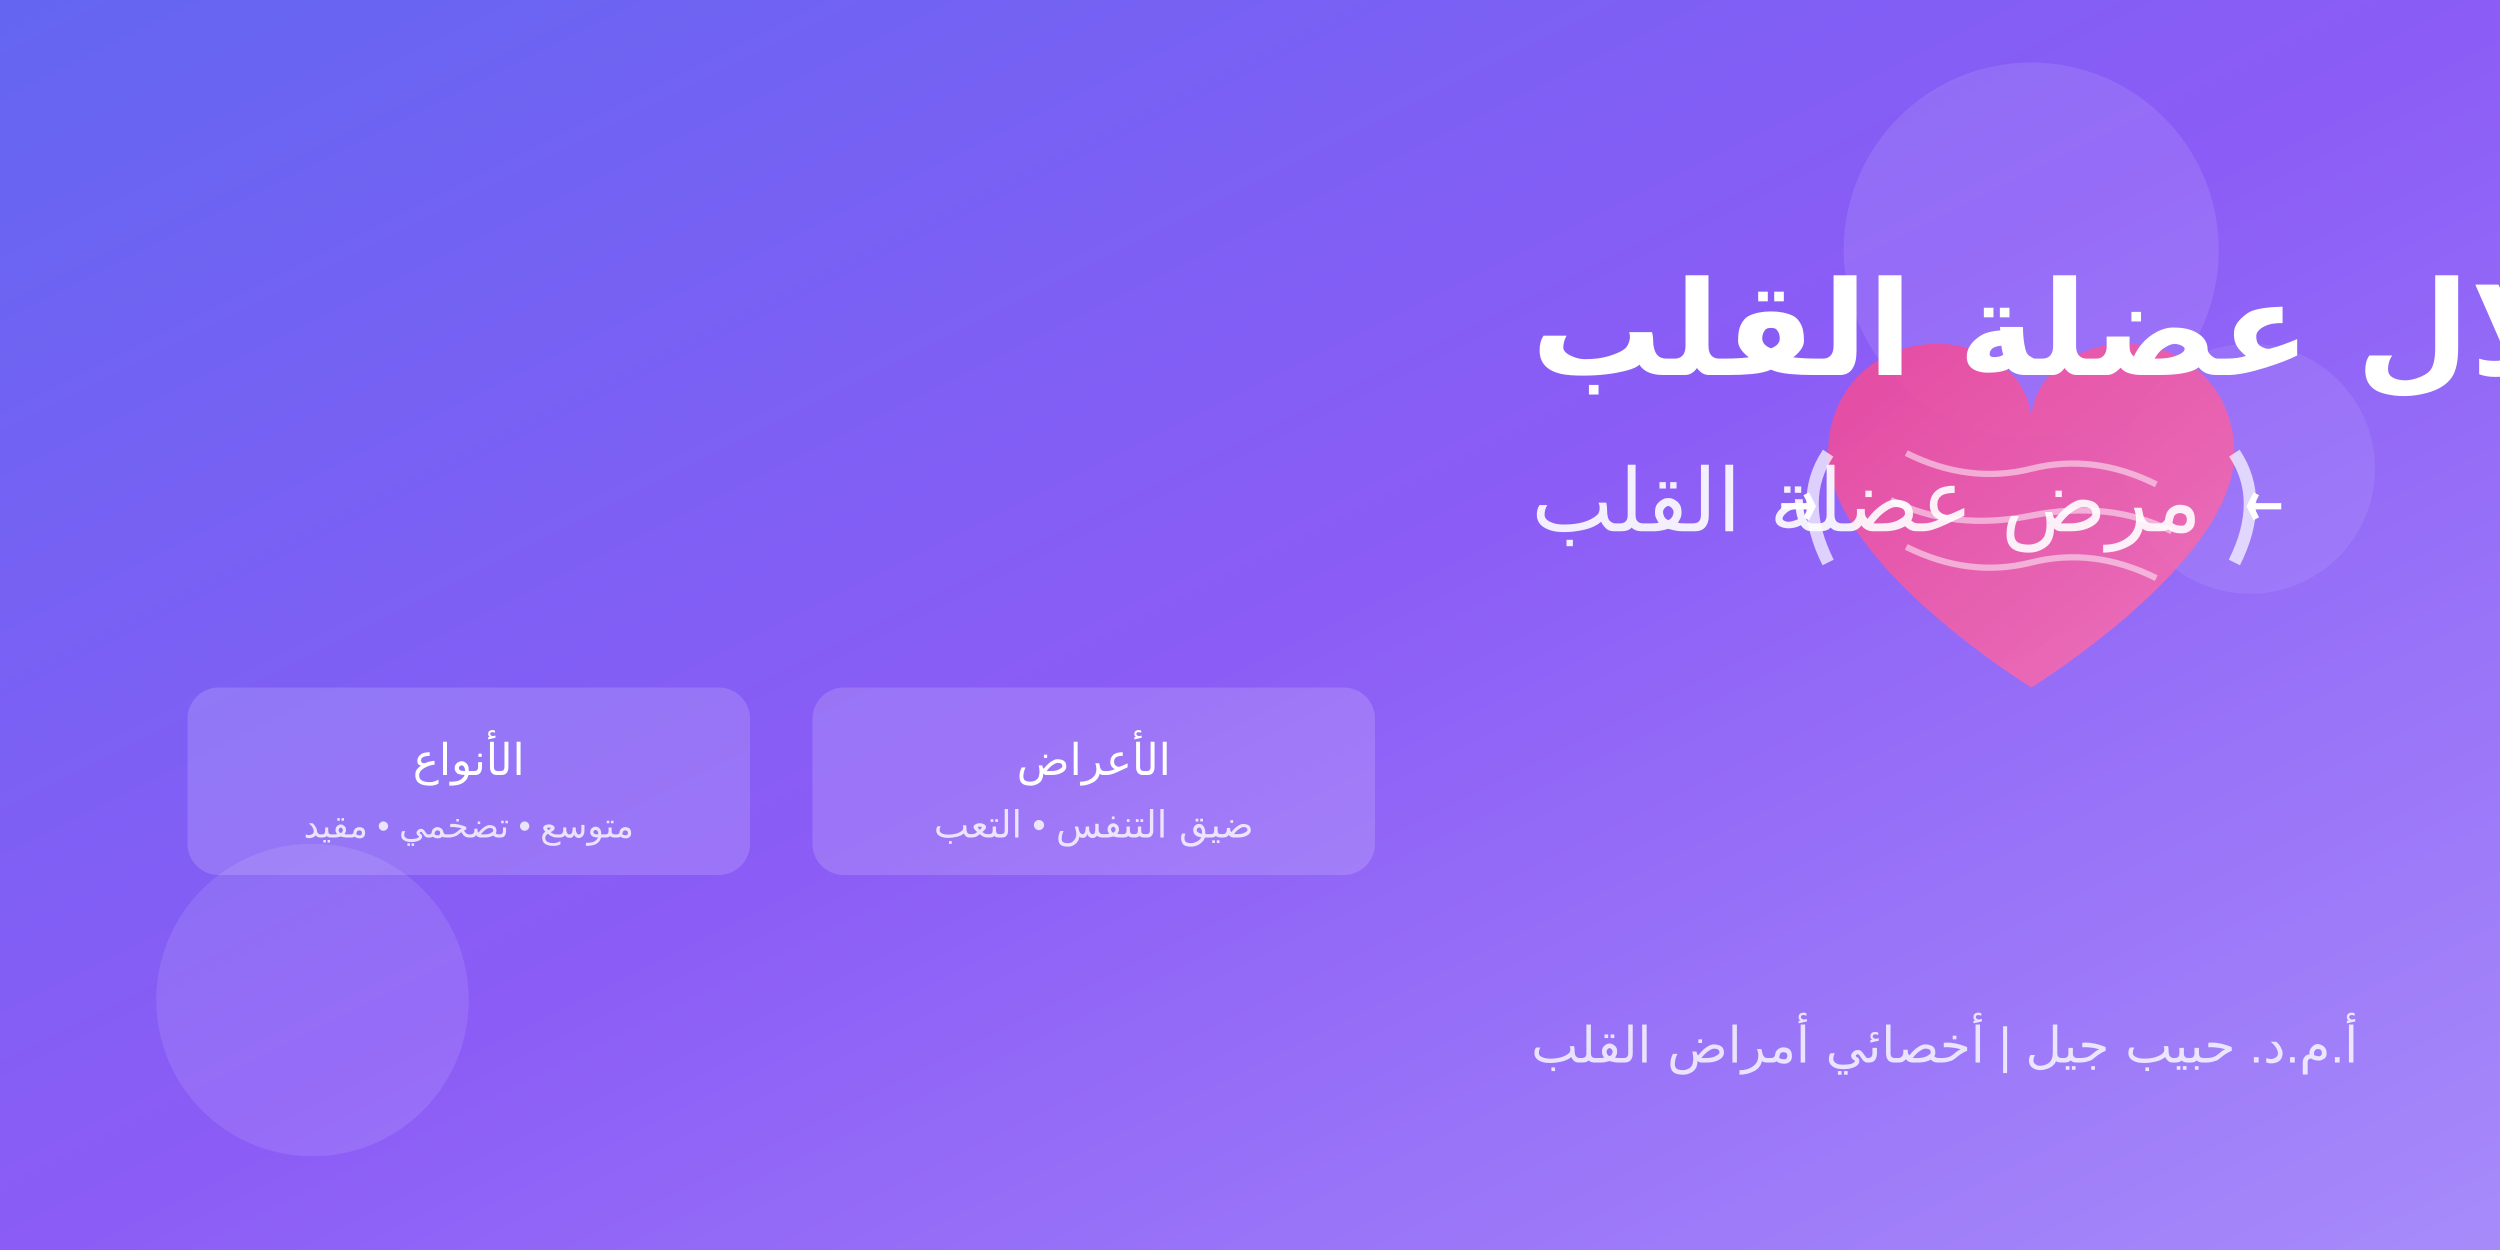
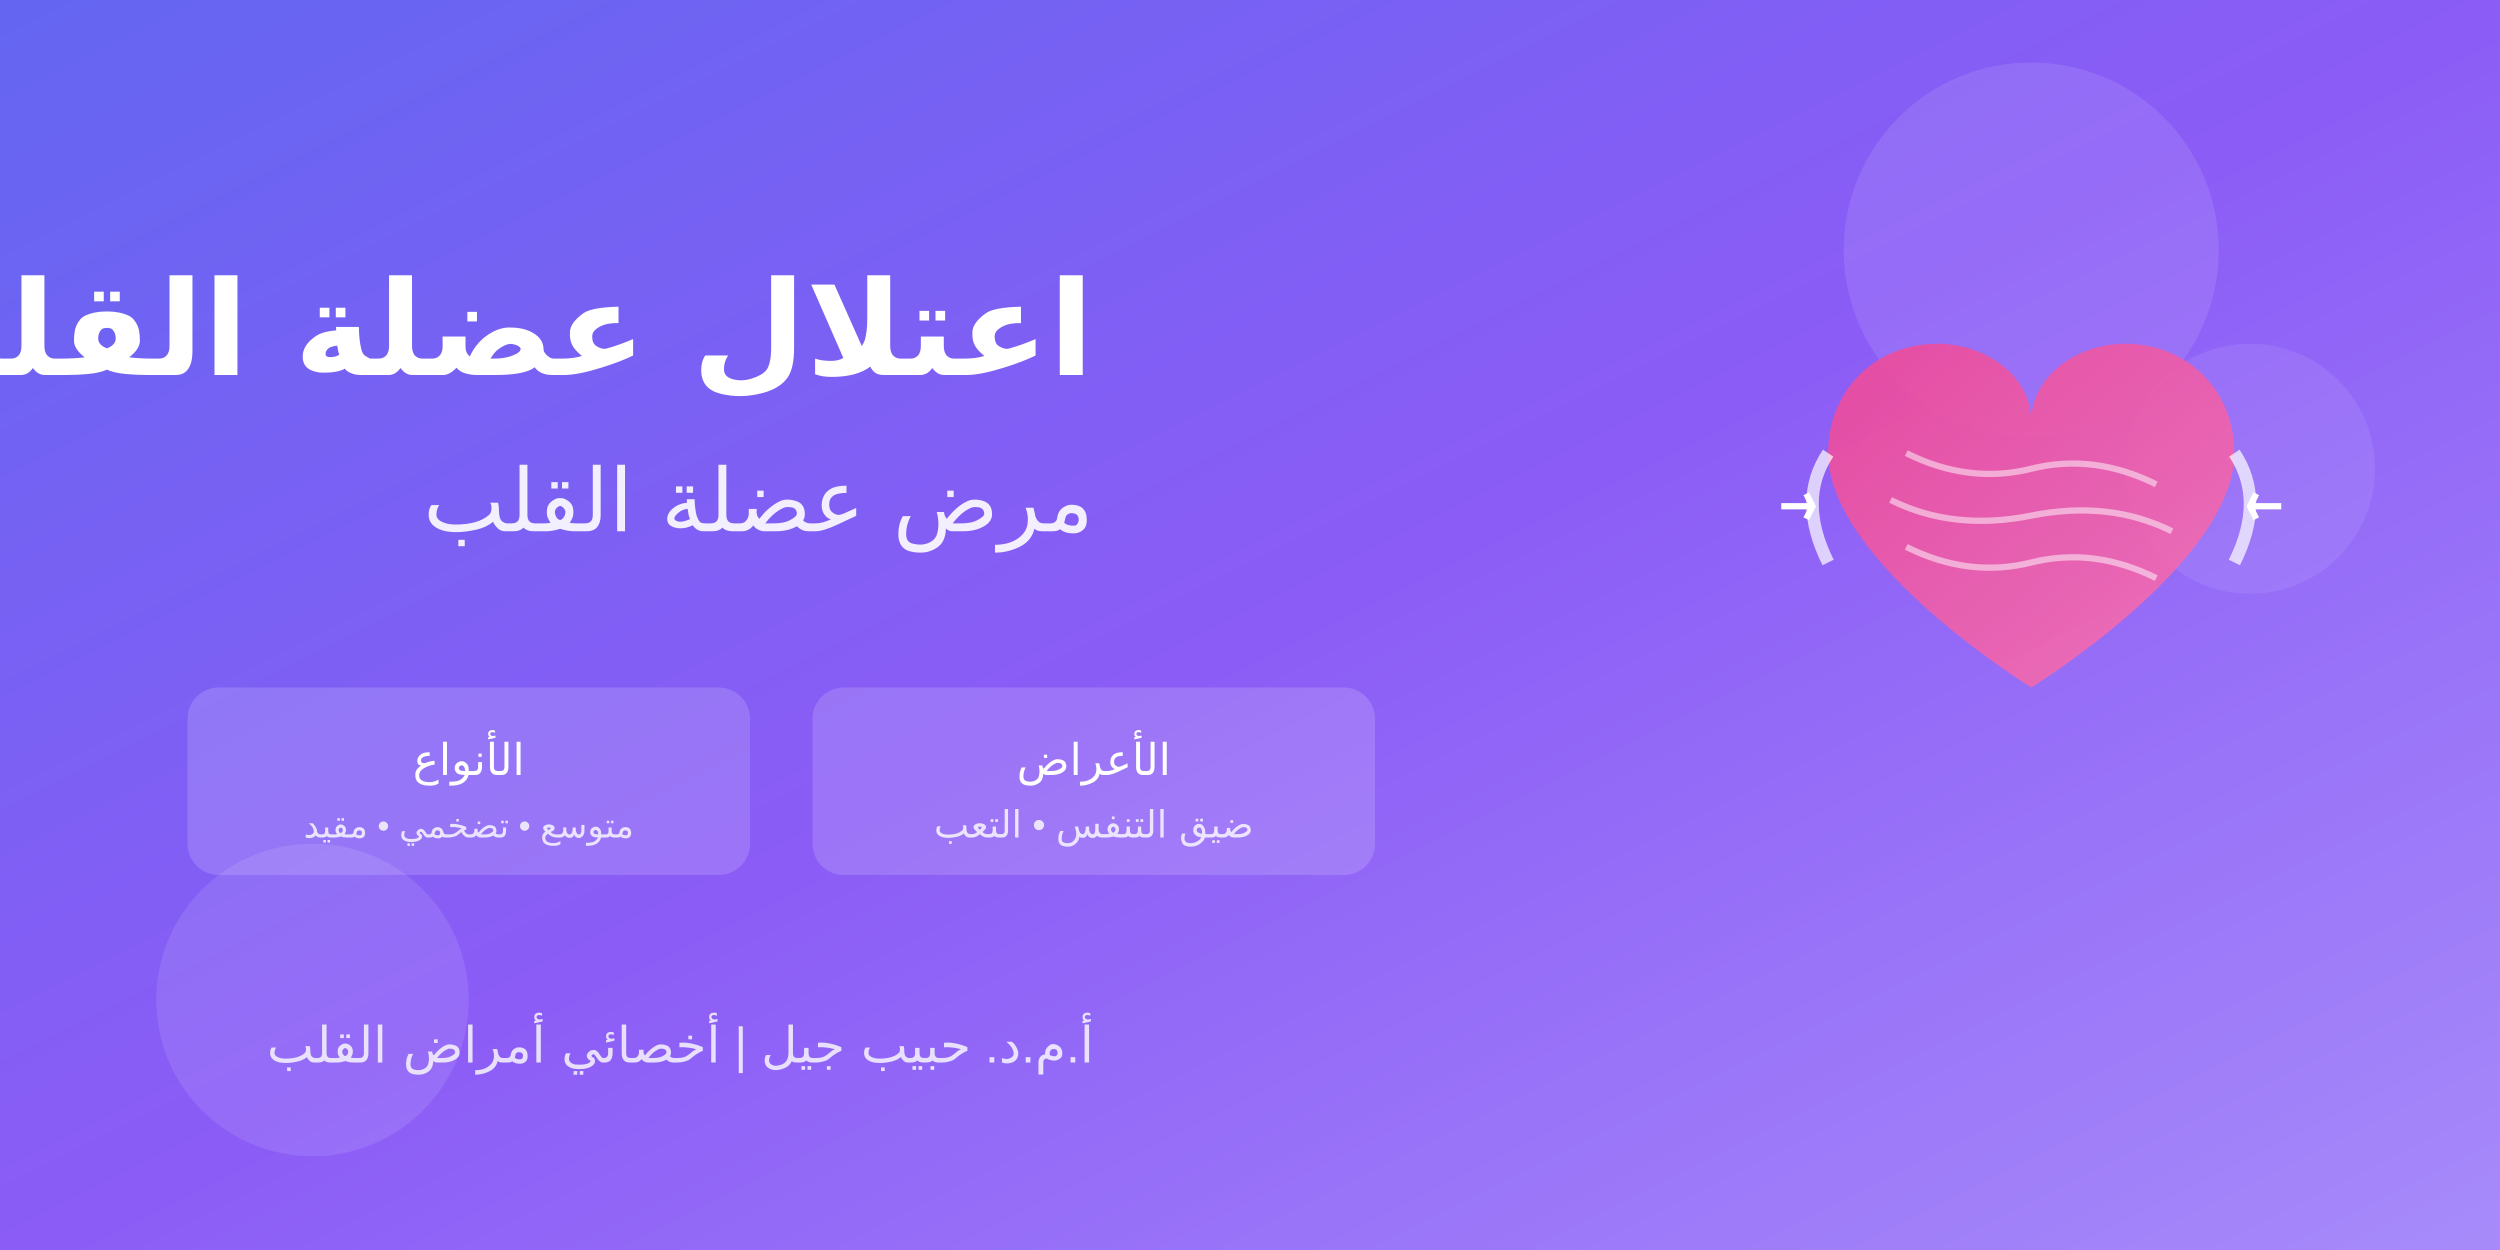
<svg xmlns="http://www.w3.org/2000/svg" viewBox="0 0 800 400">
  <defs>
    <linearGradient id="bgGradCardio" x1="0%" y1="0%" x2="100%" y2="100%">
      <stop offset="0%" style="stop-color:#6366F1;stop-opacity:1" />
      <stop offset="50%" style="stop-color:#8B5CF6;stop-opacity:1" />
      <stop offset="100%" style="stop-color:#A78BFA;stop-opacity:1" />
    </linearGradient>
    <linearGradient id="heartGradCardio" x1="0%" y1="0%" x2="100%" y2="100%">
      <stop offset="0%" style="stop-color:#EC4899;stop-opacity:1" />
      <stop offset="100%" style="stop-color:#F472B6;stop-opacity:1" />
    </linearGradient>
  </defs>
  <rect width="800" height="400" fill="url(#bgGradCardio)" />
  <circle cx="650" cy="80" r="60" fill="rgba(255,255,255,0.1)" />
  <circle cx="720" cy="150" r="40" fill="rgba(255,255,255,0.08)" />
  <circle cx="100" cy="320" r="50" fill="rgba(255,255,255,0.1)" />
  <g transform="translate(550, 100)">
    <path d="M100,35 C100,20 85,10 70,10 C50,10 35,25 35,45 C35,80 100,120 100,120 C100,120 165,80 165,45 C165,25 150,10 130,10 C115,10 100,20 100,35 Z" fill="url(#heartGradCardio)" opacity="0.9" />
    <path d="M60,45 Q80,55 100,50 Q120,45 140,55" stroke="rgba(255,255,255,0.5)" stroke-width="2" fill="none" />
    <path d="M55,60 Q75,70 100,65 Q125,60 145,70" stroke="rgba(255,255,255,0.5)" stroke-width="2" fill="none" />
    <path d="M60,75 Q80,85 100,80 Q120,75 140,85" stroke="rgba(255,255,255,0.5)" stroke-width="2" fill="none" />
    <path d="M35,45 Q25,60 35,80" stroke="white" stroke-width="4" fill="none" opacity="0.7" />
    <path d="M165,45 Q175,60 165,80" stroke="white" stroke-width="4" fill="none" opacity="0.7" />
    <path d="M20,62 L30,62" stroke="white" stroke-width="2" fill="none" />
    <path d="M28,58 L30,62 L28,66" stroke="white" stroke-width="2" fill="none" />
    <path d="M180,62 L170,62" stroke="white" stroke-width="2" fill="none" />
    <path d="M172,58 L170,62 L172,66" stroke="white" stroke-width="2" fill="none" />
  </g>
-   <text x="490" y="120" font-family="Arial, sans-serif" font-size="42" font-weight="bold" fill="white" text-anchor="end" direction="rtl">
+   <text x="350" y="120" font-family="Arial, sans-serif" font-size="42" font-weight="bold" fill="white" text-anchor="start" direction="rtl">
    اعتلال عضلة القلب
  </text>
-   <text x="490" y="170" font-family="Arial, sans-serif" font-size="28" fill="rgba(255,255,255,0.9)" text-anchor="end" direction="rtl">
+   <text x="350" y="170" font-family="Arial, sans-serif" font-size="28" fill="rgba(255,255,255,0.9)" text-anchor="start" direction="rtl">
    مرض عضلة القلب
  </text>
  <g transform="translate(60, 220)">
    <rect x="0" y="0" width="180" height="60" rx="10" fill="rgba(255,255,255,0.15)" />
    <text x="90" y="28" font-family="Arial, sans-serif" font-size="14" fill="white" text-anchor="middle" direction="rtl">الأنواع</text>
    <text x="90" y="48" font-family="Arial, sans-serif" font-size="11" fill="rgba(255,255,255,0.8)" text-anchor="middle">متوسع • تضخمي • مقيد</text>
  </g>
  <g transform="translate(260, 220)">
    <rect x="0" y="0" width="180" height="60" rx="10" fill="rgba(255,255,255,0.15)" />
    <text x="90" y="28" font-family="Arial, sans-serif" font-size="14" fill="white" text-anchor="middle" direction="rtl">الأعراض</text>
    <text x="90" y="48" font-family="Arial, sans-serif" font-size="12" fill="rgba(255,255,255,0.8)" text-anchor="middle">ضيق التنفس • التعب</text>
  </g>
-   <text x="490" y="340" font-family="Arial, sans-serif" font-size="16" fill="rgba(255,255,255,0.8)" text-anchor="end" direction="rtl">
+   <text x="350" y="340" font-family="Arial, sans-serif" font-size="16" fill="rgba(255,255,255,0.8)" text-anchor="start" direction="rtl">
    أ.م.د. حبيب جيل | أخصائي أمراض القلب
  </text>
</svg>
